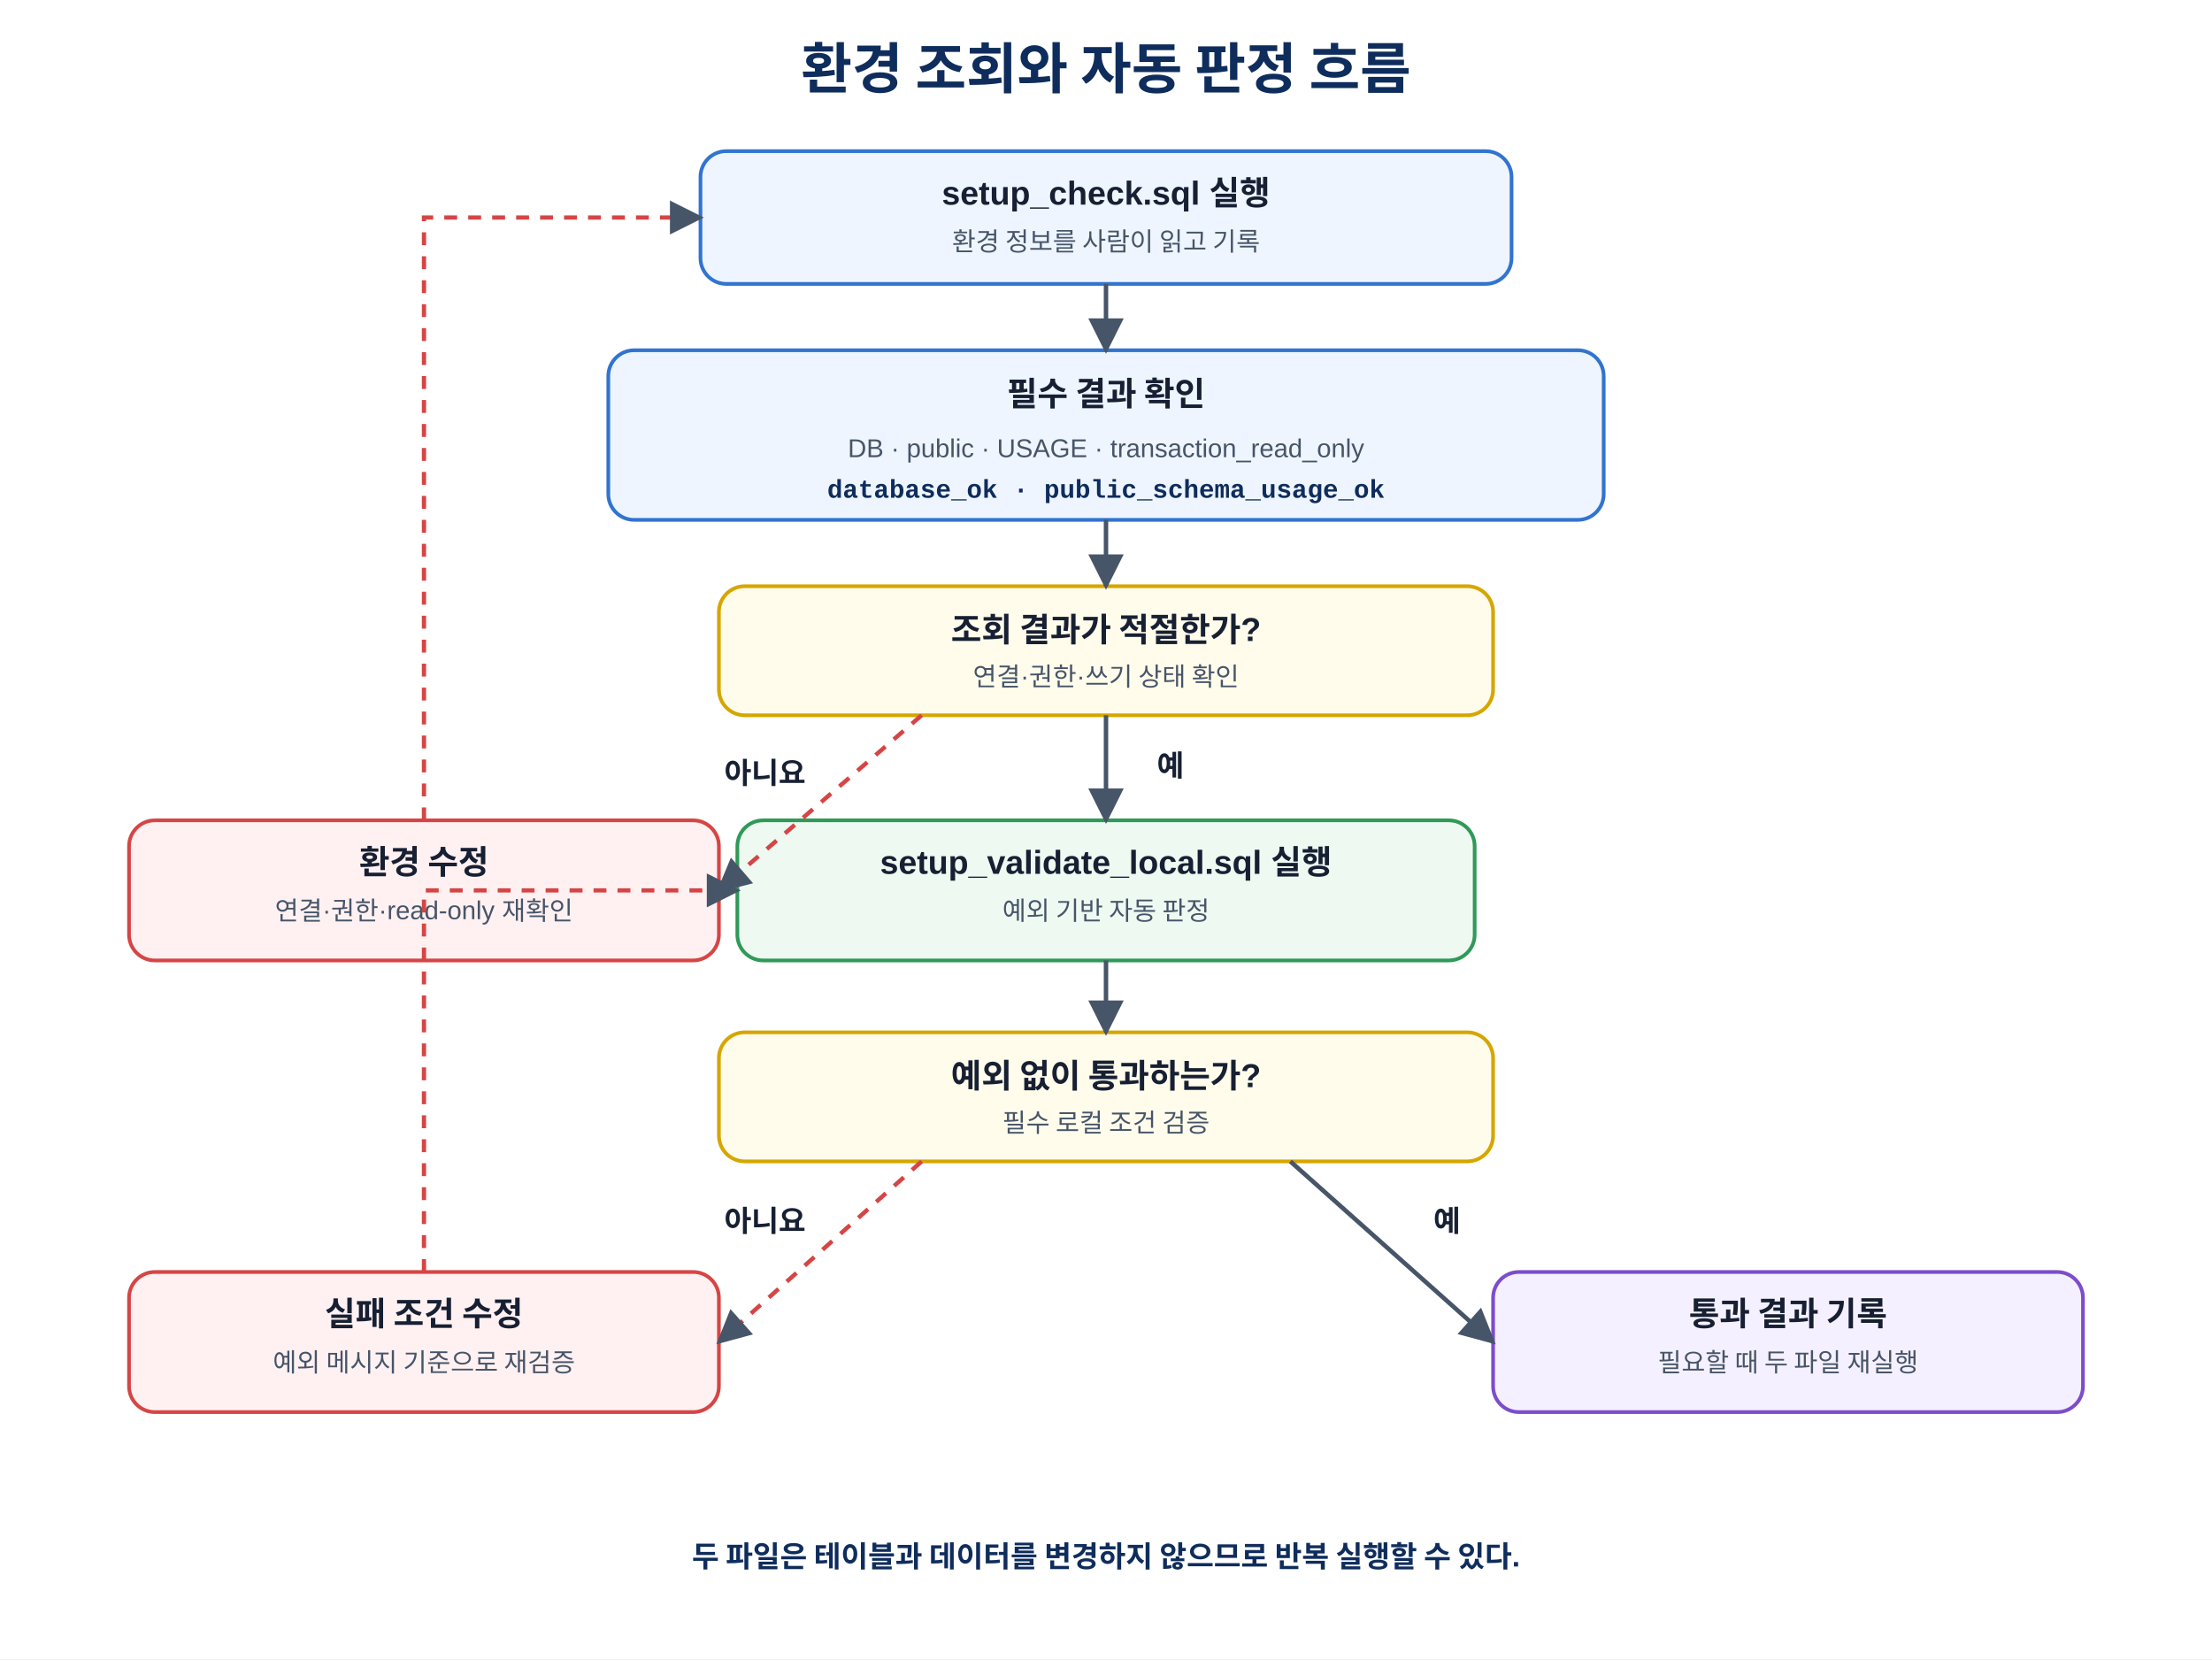
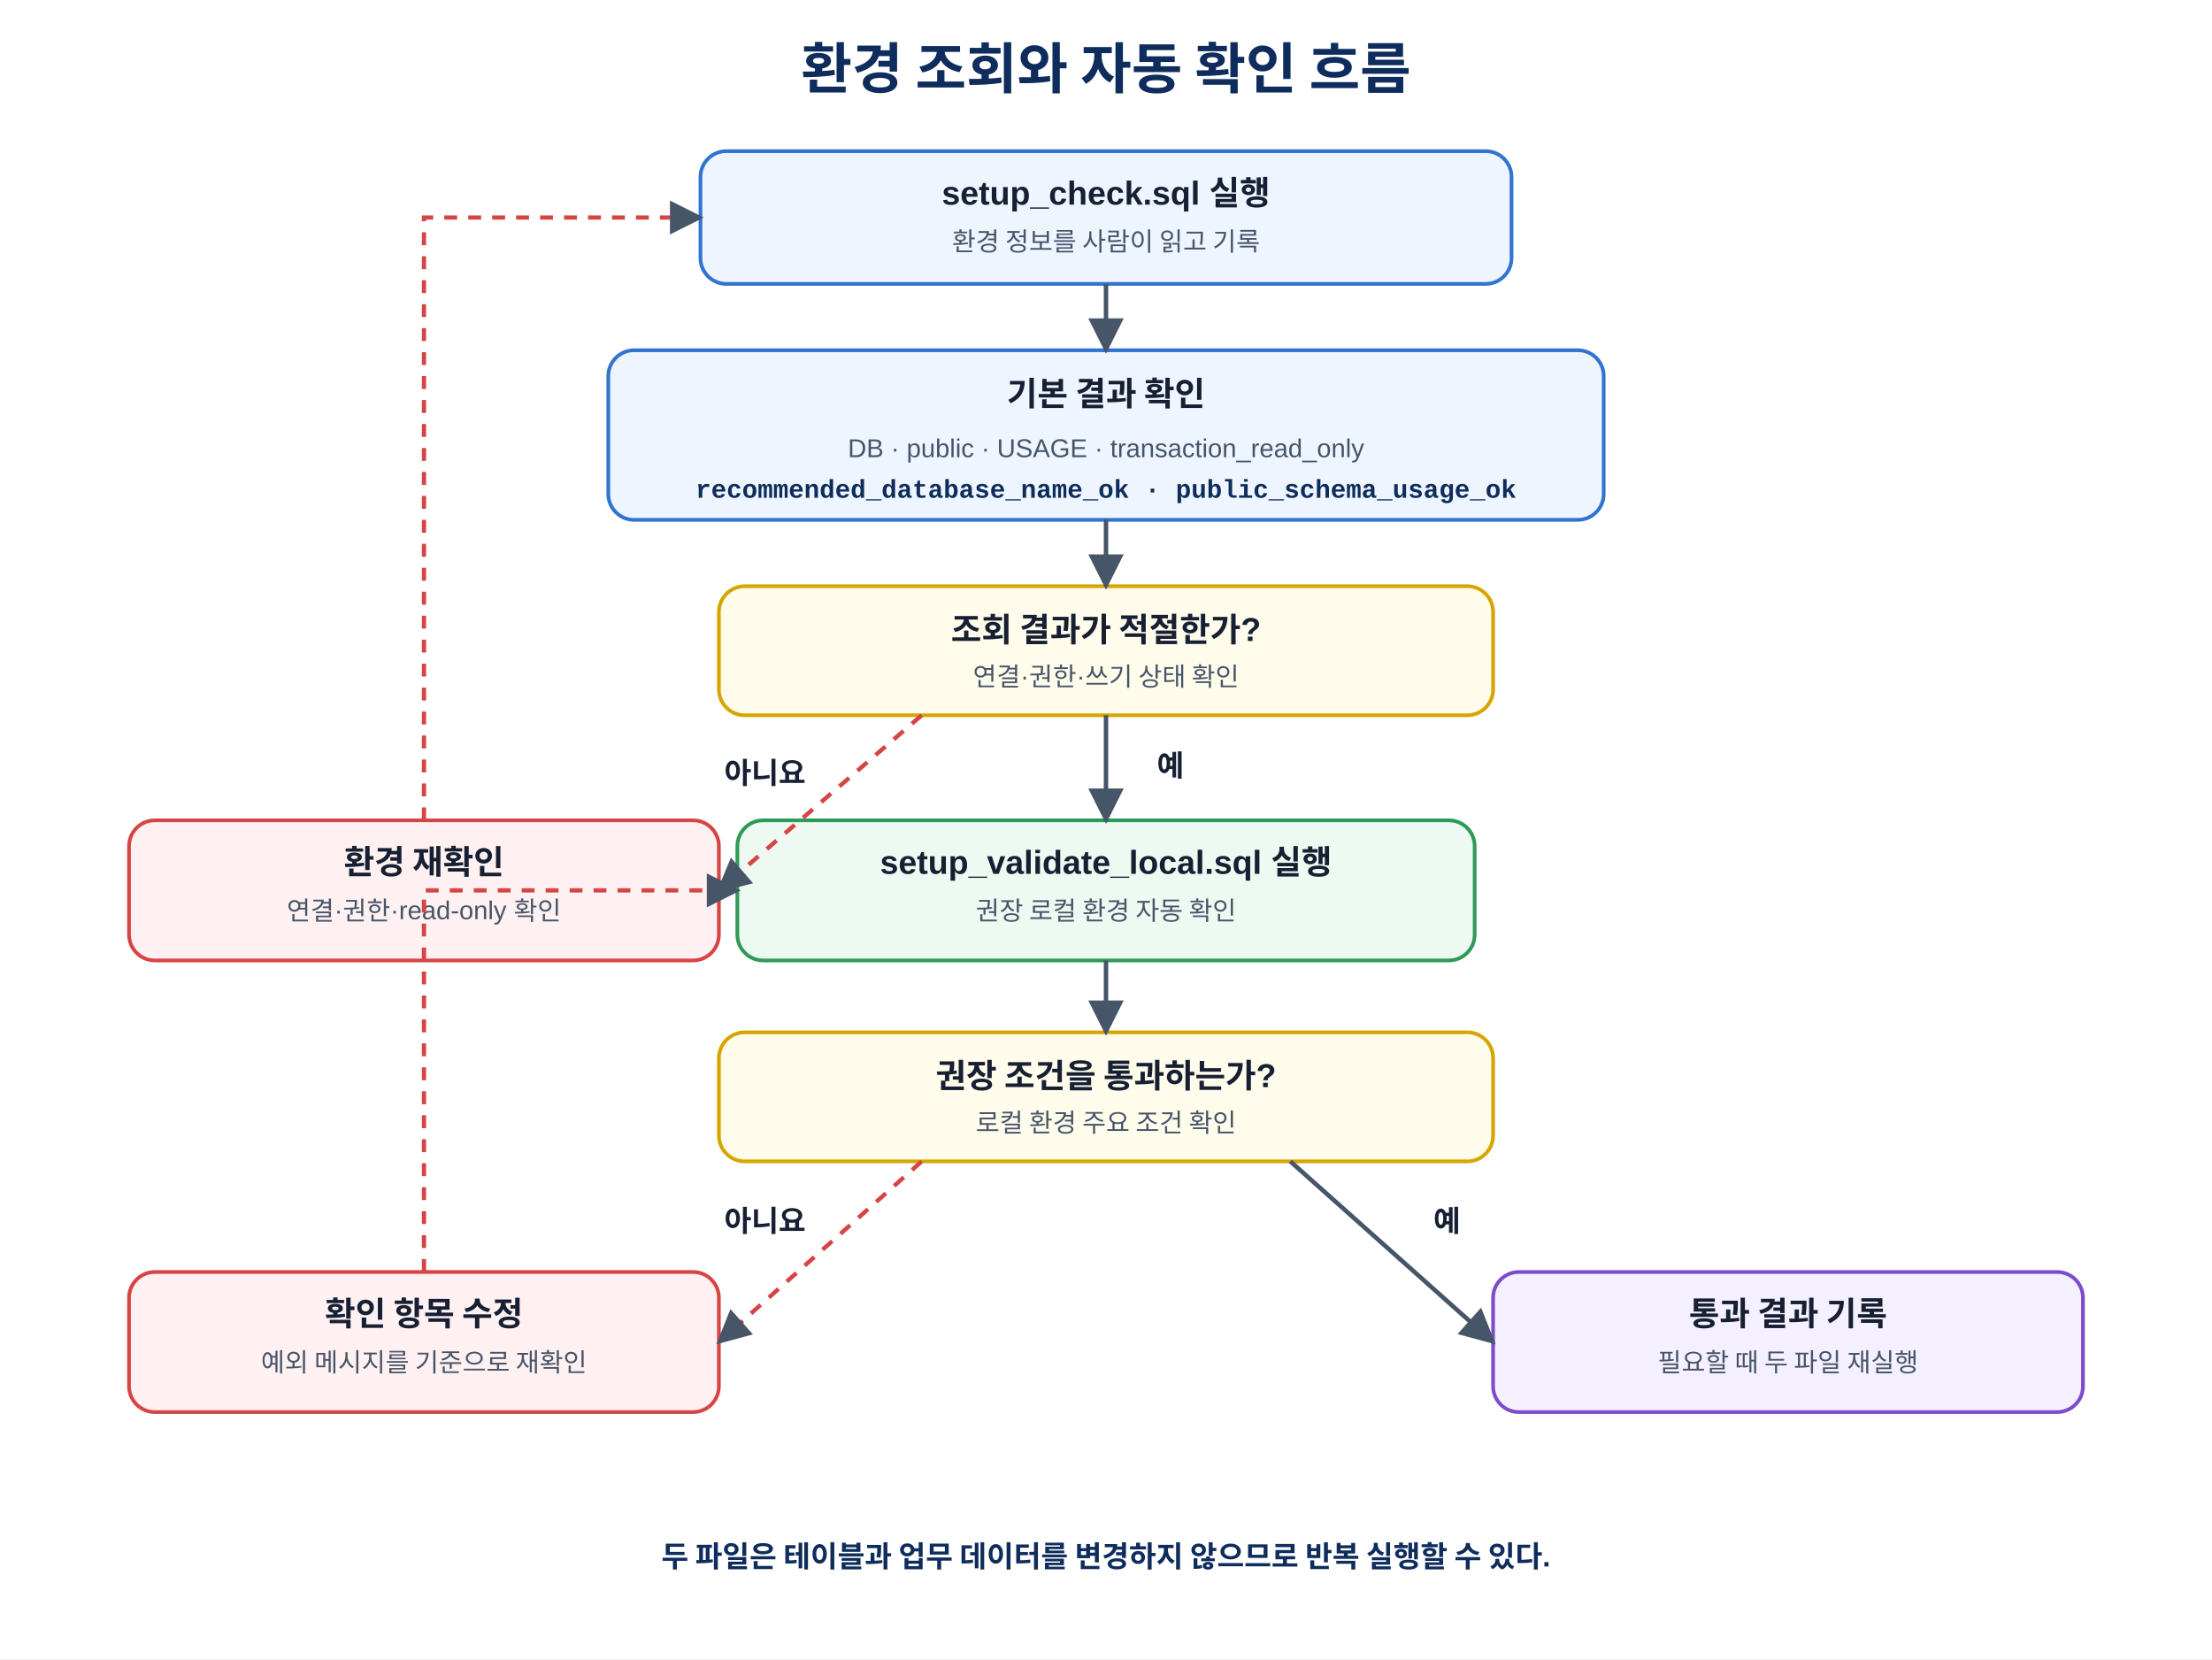
<svg xmlns="http://www.w3.org/2000/svg" width="100%" viewBox="0 0 1200 900" role="img" aria-labelledby="title desc">
  <defs>
    <marker id="arrow" viewBox="0 0 10 10" refX="9" refY="5" markerWidth="8" markerHeight="8" orient="auto">
      <path d="M0 0L10 5L0 10Z" fill="#475569" />
    </marker>
    <style>
      text{font-family:"Malgun Gothic","Apple SD Gothic Neo","Noto Sans KR",Arial,sans-serif;fill:#172033}
      .title{font-size:30px;font-weight:700;text-anchor:middle;fill:#0f2d5c}
      .check{fill:#eef5ff;stroke:#3174d0;stroke-width:2}
      .run{fill:#eef9f1;stroke:#2f9a58;stroke-width:2}
      .decision{fill:#fffceb;stroke:#d6a600;stroke-width:2}
      .fix{fill:#fff1f1;stroke:#d64545;stroke-width:2}
      .record{fill:#f5f0ff;stroke:#7c4dcb;stroke-width:2}
      .name{font-size:18px;font-weight:700;text-anchor:middle}
      .sub{font-size:14px;text-anchor:middle;fill:#475569}
      .mono{font-size:14px;font-weight:700;text-anchor:middle;font-family:Consolas,D2Coding,"Courier New",monospace;fill:#0f2d5c}
      .line{stroke:#475569;stroke-width:2.4;fill:none;marker-end:url(#arrow)}
      .loop{stroke:#d64545;stroke-width:2.3;fill:none;stroke-dasharray:7 6;marker-end:url(#arrow)}
      .label{font-size:16px;font-weight:700;text-anchor:middle}
      .note{font-size:16px;font-weight:700;text-anchor:middle;fill:#0f2d5c}
    </style>
  </defs>
  <rect width="1200" height="900" fill="#fff" />
-   <text x="600" y="48" class="title">환경 조회와 자동 판정 흐름</text>
+   <text x="600" y="48" class="title">환경 조회와 자동 확인 흐름</text>
  <rect x="380" y="82" width="440" height="72" rx="14" class="check" />
  <text x="600" y="111" class="name">setup_check.sql 실행</text>
  <text x="600" y="136" class="sub">환경 정보를 사람이 읽고 기록</text>
  <rect x="330" y="190" width="540" height="92" rx="14" class="check" />
-   <text x="600" y="220" class="name">필수 결과 확인</text>
+   <text x="600" y="220" class="name">기본 결과 확인</text>
  <text x="600" y="248" class="sub">DB · public · USAGE · transaction_read_only</text>
-   <text x="600" y="270" class="mono">database_ok · public_schema_usage_ok</text>
+   <text x="600" y="270" class="mono">recommended_database_name_ok · public_schema_usage_ok</text>
  <rect x="390" y="318" width="420" height="70" rx="14" class="decision" />
  <text x="600" y="348" class="name">조회 결과가 적절한가?</text>
  <text x="600" y="372" class="sub">연결·권한·쓰기 상태 확인</text>
  <rect x="70" y="445" width="320" height="76" rx="14" class="fix" />
-   <text x="230" y="474" class="name">환경 수정</text>
-   <text x="230" y="499" class="sub">연결·권한·read-only 재확인</text>
+   <text x="230" y="474" class="name">환경 재확인</text>
+   <text x="230" y="499" class="sub">연결·권한·read-only 확인</text>
  <rect x="400" y="445" width="400" height="76" rx="14" class="run" />
  <text x="600" y="474" class="name">setup_validate_local.sql 실행</text>
-   <text x="600" y="499" class="sub">예외 기반 자동 판정</text>
+   <text x="600" y="499" class="sub">권장 로컬 환경 자동 확인</text>
  <rect x="390" y="560" width="420" height="70" rx="14" class="decision" />
-   <text x="600" y="590" class="name">예외 없이 통과하는가?</text>
-   <text x="600" y="614" class="sub">필수 로컬 조건 검증</text>
+   <text x="600" y="590" class="name">권장 조건을 통과하는가?</text>
+   <text x="600" y="614" class="sub">로컬 환경 주요 조건 확인</text>
  <rect x="70" y="690" width="320" height="76" rx="14" class="fix" />
-   <text x="230" y="719" class="name">실패 조건 수정</text>
-   <text x="230" y="744" class="sub">예외 메시지 기준으로 재검증</text>
+   <text x="230" y="719" class="name">확인 항목 수정</text>
+   <text x="230" y="744" class="sub">예외 메시지를 기준으로 재확인</text>
  <rect x="810" y="690" width="320" height="76" rx="14" class="record" />
  <text x="970" y="719" class="name">통과 결과 기록</text>
  <text x="970" y="744" class="sub">필요할 때 두 파일 재실행</text>
  <path d="M600 154V190" class="line" />
  <path d="M600 282V318" class="line" />
  <path d="M500 388L390 483" class="loop" />
  <text x="415" y="425" class="label" fill="#b42323">아니요</text>
  <path d="M600 388V445" class="line" />
  <text x="635" y="421" class="label" fill="#166534">예</text>
  <path d="M600 521V560" class="line" />
  <path d="M500 630L390 728" class="loop" />
  <text x="415" y="668" class="label" fill="#b42323">아니요</text>
  <path d="M700 630L810 728" class="line" />
  <text x="785" y="668" class="label" fill="#166534">예</text>
  <path d="M230 445V118H380" class="loop" />
  <path d="M230 690V483H400" class="loop" />
-   <text x="600" y="850" class="note">두 파일은 테이블과 데이터를 변경하지 않으므로 반복 실행할 수 있다.</text>
+   <text x="600" y="850" class="note">두 파일은 테이블과 업무 데이터를 변경하지 않으므로 반복 실행할 수 있다.</text>
</svg>
